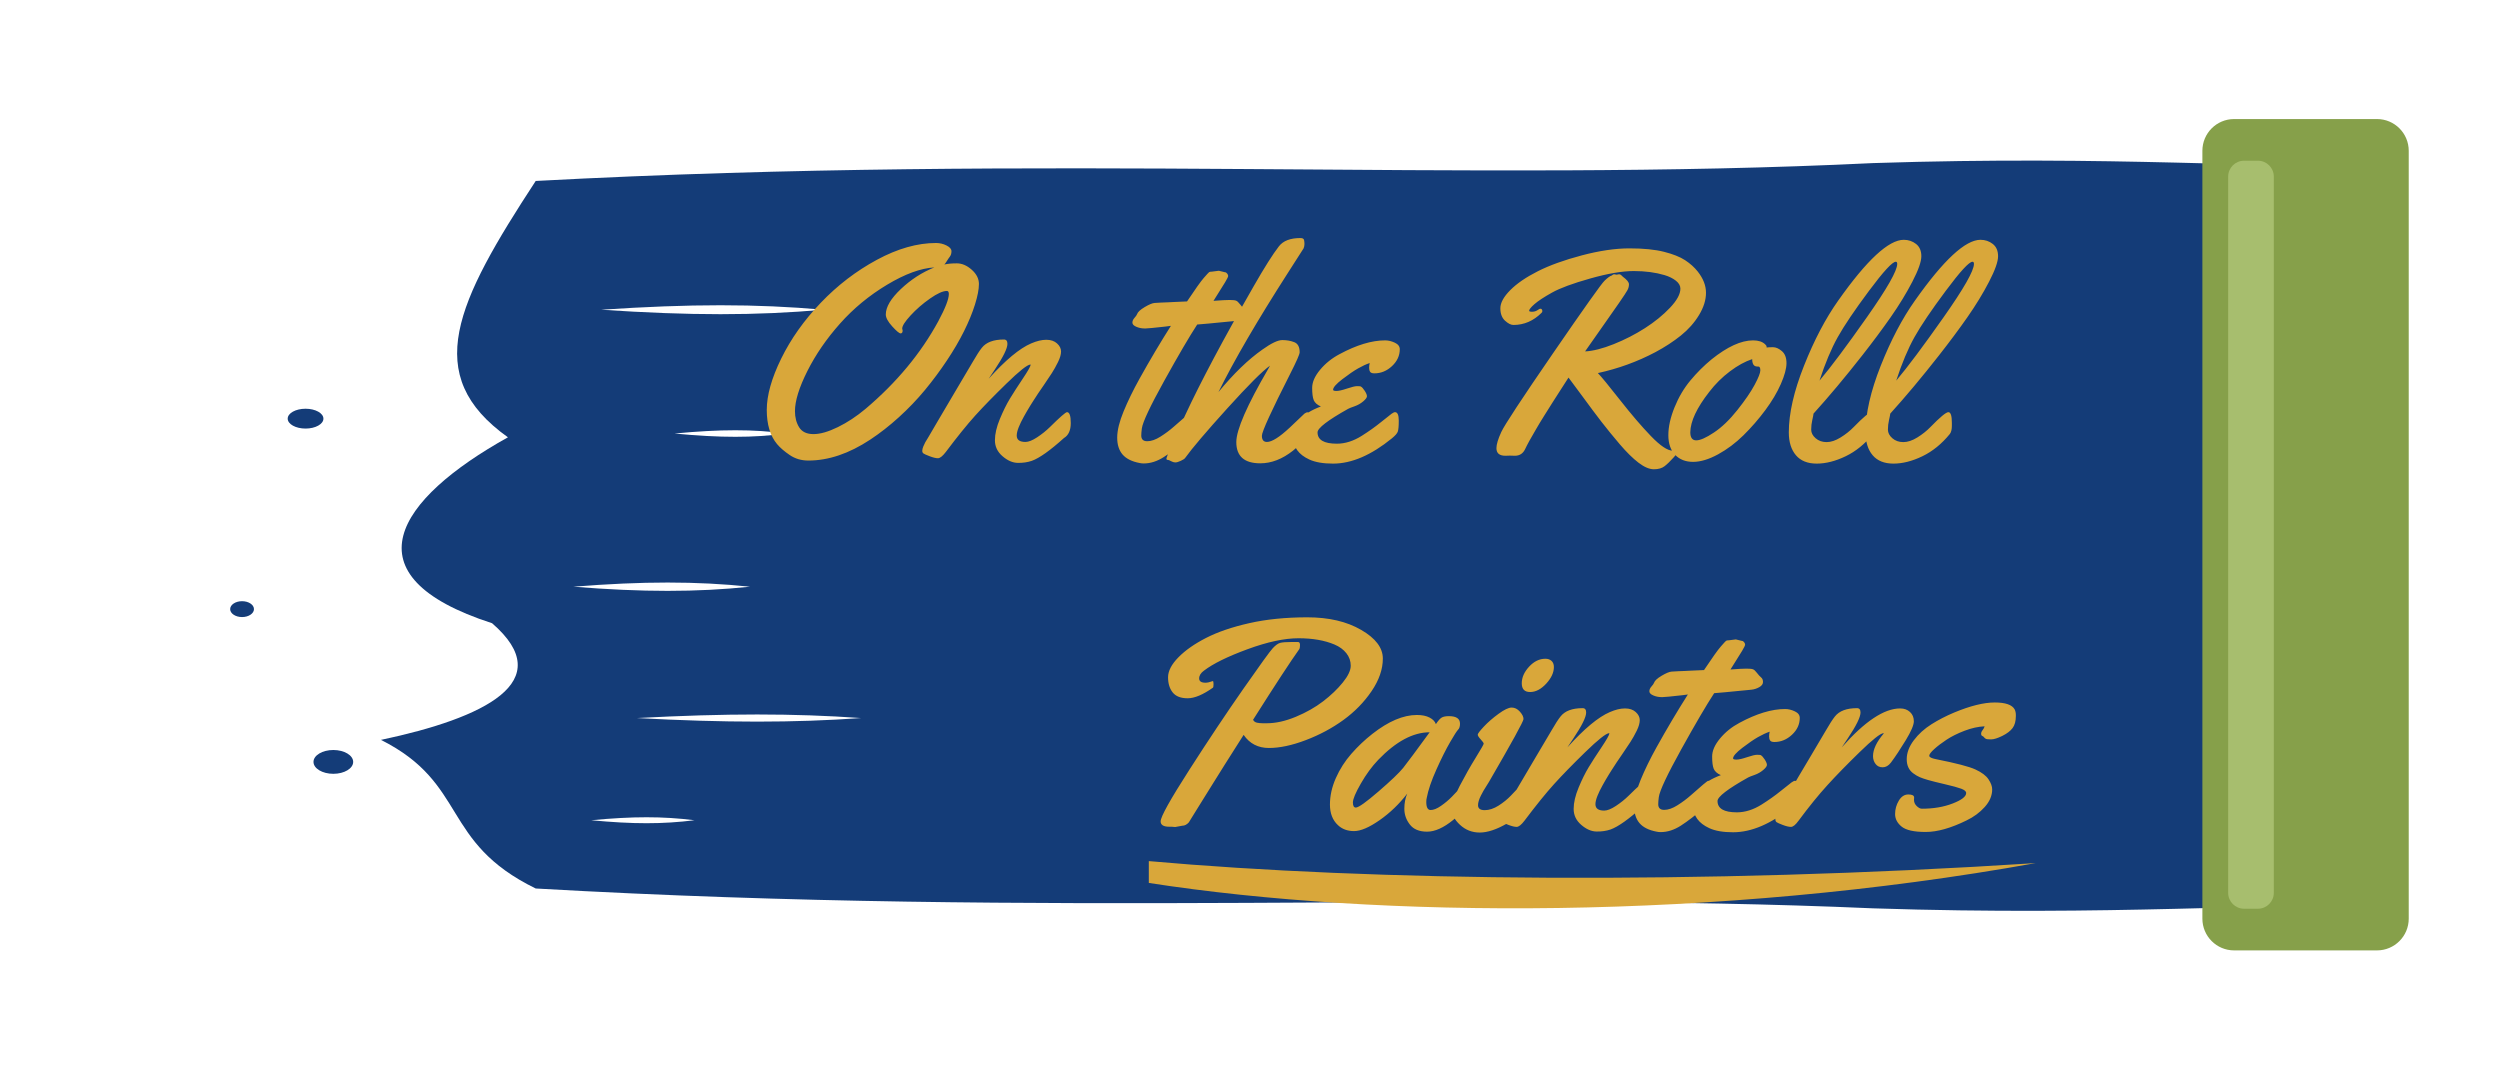
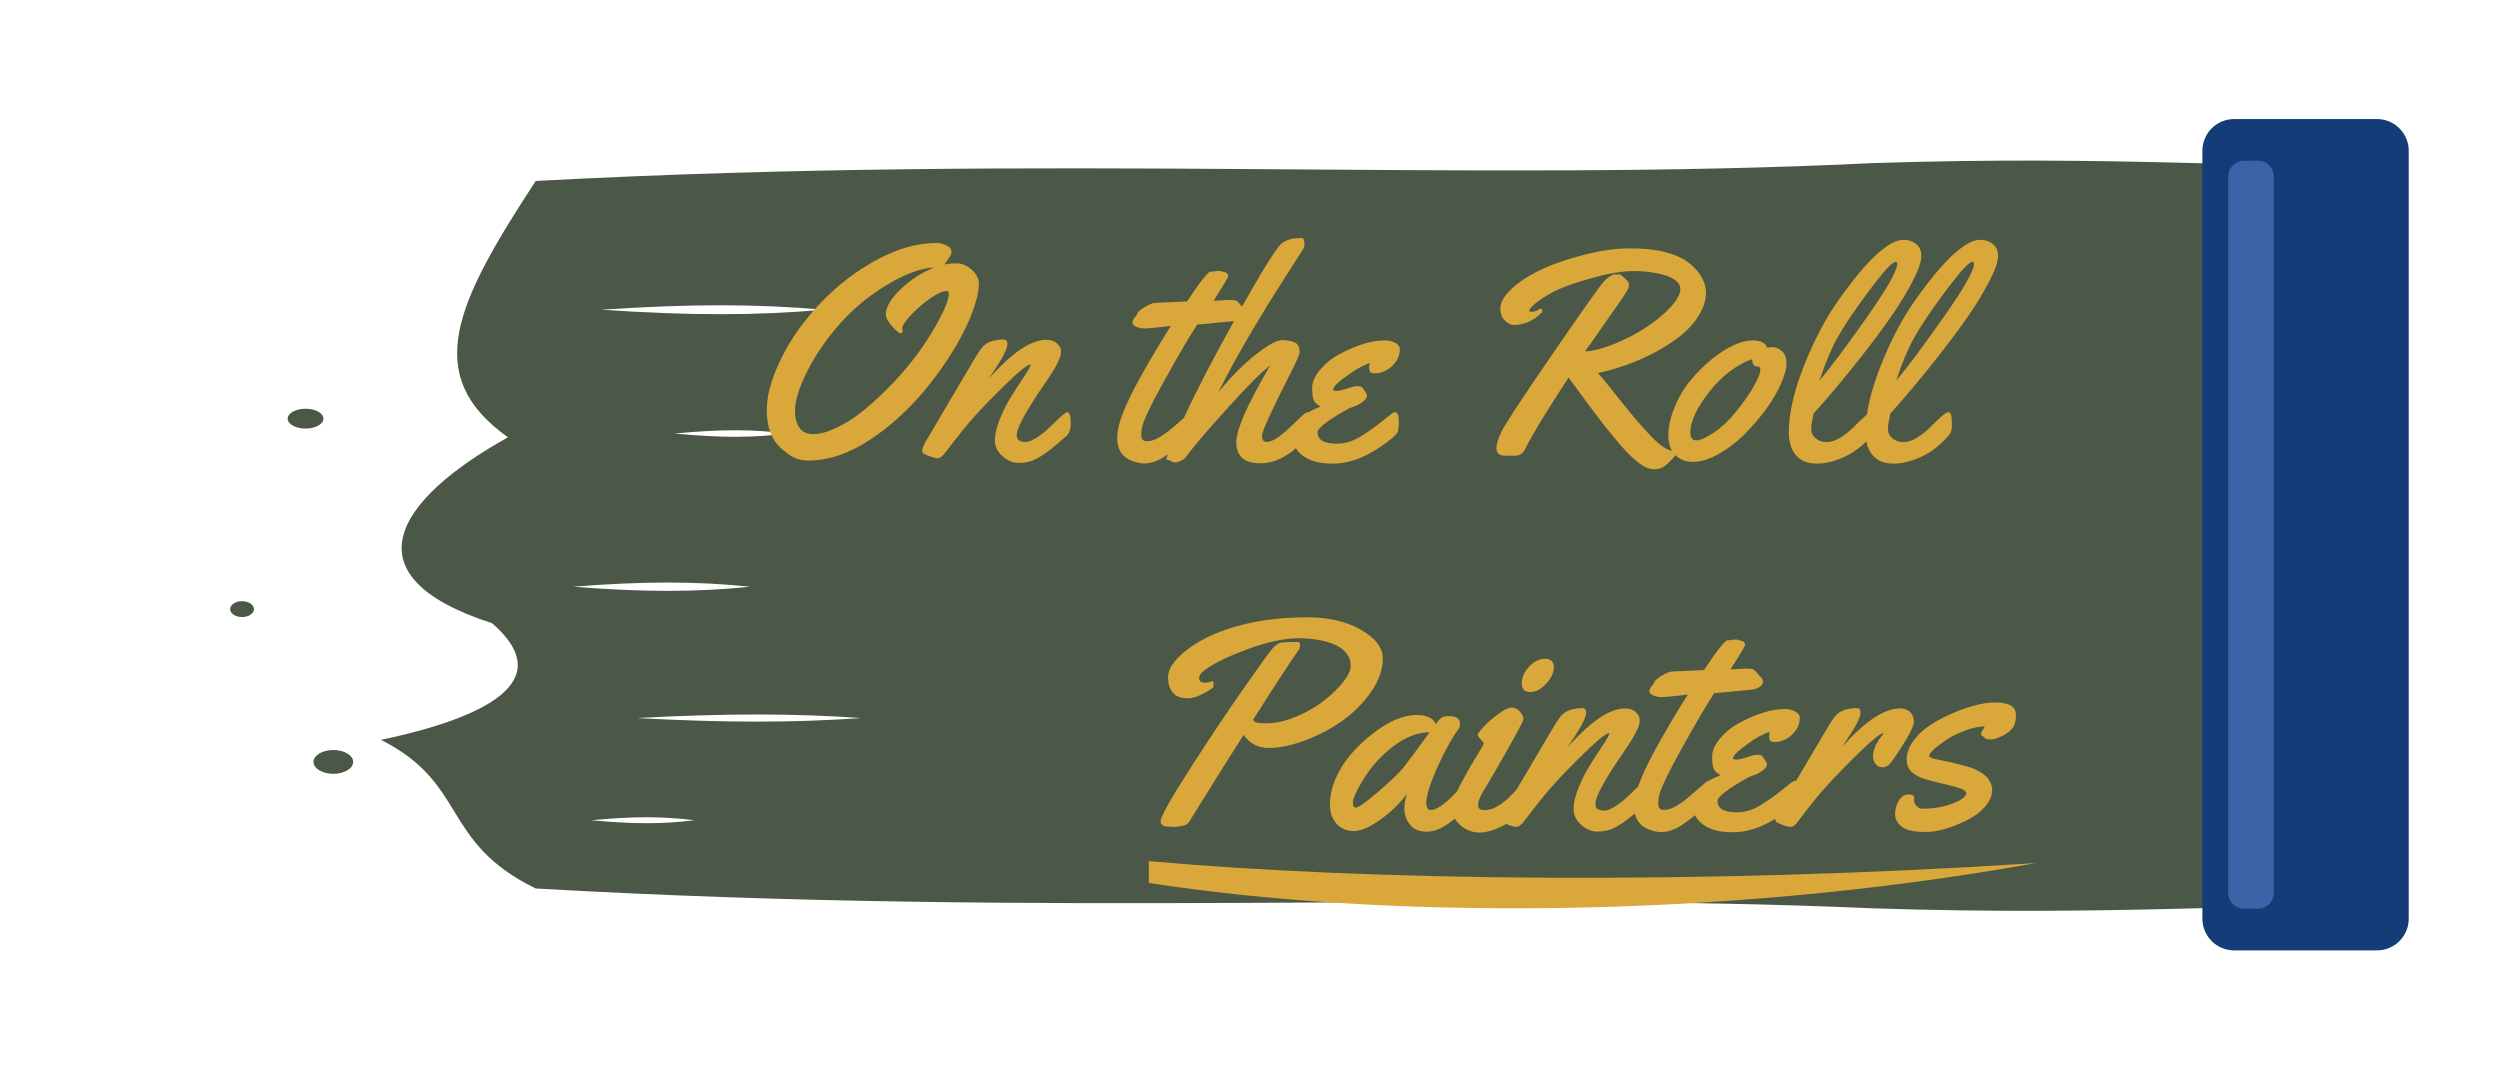
<svg xmlns="http://www.w3.org/2000/svg" viewBox="-374 -120 1260 539" width="1260" height="539" role="img" aria-label="On the Roll Painters">
  <g transform="translate(-104 150)">
-     <path d="M0 -178.8 C 262 -192.8, 468 -177.8, 674 -187.8 C 796 -191.8, 871 -184.8, 936 -186.8 L 936 186.8 C 871 184.8, 796 191.8, 674 187.8 C 468 178.8, 262 192.8, 0 177.8 C -48 154.4, -34 125.0, -78 102.9 C -26 91.9, 12 73.5, -22 44.1 C -96 20.2, -70 -18.4, -14 -49.6 C -58 -80.9, -40 -117.6, 0 -178.8 Z M 33 -113.9 C 78 -116.9, 111 -116.9, 145 -113.9 C 111 -110.9, 78 -110.9, 33 -113.9 Z M 70 -51.5 C 93 -53.7, 110 -53.7, 126 -51.5 C 110 -49.3, 93 -49.3, 70 -51.5 Z M 19 25.7 C 54 22.9, 81 22.9, 108 25.7 C 81 28.5, 54 28.5, 19 25.7 Z M 51 91.9 C 96 89.5, 130 89.5, 164 91.9 C 130 94.3, 96 94.3, 51 91.9 Z M 28 143.4 C 49 141.4, 64 141.4, 80 143.4 C 64 145.4, 49 145.4, 28 143.4 Z" fill="#143C78" fill-rule="evenodd" />
-     <ellipse cx="-116" cy="-59" rx="9" ry="5" fill="#143C78" />
-     <ellipse cx="-148" cy="37" rx="6" ry="4" fill="#143C78" />
-     <ellipse cx="-102" cy="114" rx="10" ry="6" fill="#143C78" />
+     <path d="M0 -178.8 C 262 -192.8, 468 -177.8, 674 -187.8 C 796 -191.8, 871 -184.8, 936 -186.8 L 936 186.8 C 871 184.8, 796 191.8, 674 187.8 C 468 178.8, 262 192.8, 0 177.8 C -48 154.4, -34 125.0, -78 102.9 C -26 91.9, 12 73.5, -22 44.1 C -96 20.2, -70 -18.4, -14 -49.6 C -58 -80.9, -40 -117.6, 0 -178.8 Z M 33 -113.9 C 78 -116.9, 111 -116.9, 145 -113.9 C 111 -110.9, 78 -110.9, 33 -113.9 Z M 70 -51.5 C 93 -53.7, 110 -53.7, 126 -51.5 C 110 -49.3, 93 -49.3, 70 -51.5 Z M 19 25.7 C 54 22.9, 81 22.9, 108 25.7 C 81 28.5, 54 28.5, 19 25.7 Z M 51 91.9 C 96 89.5, 130 89.5, 164 91.9 C 130 94.3, 96 94.3, 51 91.9 Z M 28 143.4 C 49 141.4, 64 141.4, 80 143.4 C 64 145.4, 49 145.4, 28 143.4 Z" fill="#4C5847" fill-rule="evenodd" />
+     <ellipse cx="-116" cy="-59" rx="9" ry="5" fill="#4C5847" />
+     <ellipse cx="-148" cy="37" rx="6" ry="4" fill="#4C5847" />
+     <ellipse cx="-102" cy="114" rx="10" ry="6" fill="#4C5847" />
  </g>
-   <rect x="736" y="-60" width="104" height="419" rx="16" fill="#86A04A" />
-   <rect x="749" y="-39" width="23" height="377" rx="8" fill="#A7BE6E" />
+   <rect x="736" y="-60" width="104" height="419" rx="16" fill="#143C78" />
+   <rect x="749" y="-39" width="23" height="377" rx="8" fill="#3A63A8" />
  <g transform="translate(0 110.8)">
    <path d="M64.60 -9.23Q48.63 1.32 33.40 1.32Q28.12 1.32 24.02 -1.46Q19.92 -4.25 17.65 -6.96Q12.45 -13.18 12.45 -24.21Q12.45 -35.23 19.74 -50.10Q27.03 -64.97 39.66 -78.19Q52.29 -91.41 67.97 -99.87Q83.64 -108.33 97.78 -108.33Q100.56 -108.33 103.05 -107.08Q105.54 -105.83 105.54 -104.19Q105.54 -102.54 104.74 -101.48Q103.93 -100.42 103.20 -99.21Q102.47 -98.00 101.95 -97.49Q104.37 -98.07 108.25 -98.07Q112.13 -98.07 115.76 -94.85Q119.38 -91.63 119.38 -87.67Q119.38 -83.72 117.41 -77.38Q115.43 -71.04 111.88 -63.90Q108.33 -56.76 103.23 -49.11Q98.14 -41.46 92.18 -34.24Q86.21 -27.03 79.06 -20.54Q71.92 -14.06 64.60 -9.23ZM80.93 -64.23Q80.93 -62.77 79.91 -62.77Q78.88 -62.77 75.66 -66.32Q72.44 -69.87 72.44 -72.29Q72.44 -77.93 80.02 -85.11Q87.60 -92.29 96.90 -96.02Q86.65 -95.43 73.10 -87.30Q59.55 -79.17 49.37 -67.71Q39.18 -56.25 32.92 -43.80Q26.66 -31.35 26.66 -23.58Q26.66 -18.82 28.78 -15.42Q30.91 -12.01 36.00 -12.01Q41.09 -12.01 48.27 -15.53Q55.44 -19.04 62.26 -24.76Q85.69 -44.60 98.88 -68.85Q104.22 -78.81 104.22 -82.62Q104.22 -84.16 103.20 -84.16Q100.20 -84.16 94.70 -80.31Q89.21 -76.46 84.96 -71.85Q80.71 -67.24 80.71 -65.19Z M138.43 -11.28Q138.43 -8.06 142.82 -8.06Q145.17 -8.06 148.72 -10.40Q152.27 -12.74 155.13 -15.53Q162.74 -23.07 163.77 -23.07Q165.67 -23.07 165.67 -17.58Q165.67 -12.08 162.23 -10.03Q151.76 -0.59 146.04 1.46Q142.82 2.56 138.94 2.49Q135.06 2.42 131.25 -0.88Q127.44 -4.17 127.44 -8.90Q127.44 -13.62 129.93 -19.63Q132.42 -25.63 135.02 -29.92Q137.62 -34.20 141.43 -39.88Q145.24 -45.56 145.46 -46.95L145.31 -47.09Q142.90 -46.88 133.34 -37.57Q123.78 -28.27 117.55 -21.39Q111.33 -14.50 102.69 -3.00Q100.27 0.15 98.73 0.15Q97.19 0.15 94.59 -0.84Q91.99 -1.83 91.41 -2.27Q90.82 -2.71 90.82 -3.59Q90.82 -4.47 91.33 -5.75Q91.85 -7.03 92.32 -7.87Q92.80 -8.72 93.90 -10.47Q95.00 -12.23 98.25 -17.91Q101.51 -23.58 108.25 -34.86Q114.99 -46.14 116.31 -48.49Q119.09 -53.32 120.85 -55.52Q124.15 -59.69 131.98 -59.69Q133.74 -59.69 133.74 -57.50Q133.74 -54.05 127.37 -44.53L124.29 -39.92Q136.96 -53.98 145.68 -57.71Q149.93 -59.55 153.33 -59.55Q156.74 -59.55 158.75 -57.71Q160.77 -55.88 160.77 -53.65Q160.77 -51.42 159.23 -48.30Q157.69 -45.19 156.12 -42.74Q154.54 -40.28 151.98 -36.55Q149.41 -32.81 149.19 -32.48Q148.97 -32.15 148.06 -30.73Q147.14 -29.30 146.70 -28.64Q146.26 -27.98 145.24 -26.33Q144.21 -24.68 143.59 -23.58Q142.97 -22.49 142.05 -20.87Q141.14 -19.26 140.59 -18.09Q140.04 -16.92 139.45 -15.53Q138.43 -12.96 138.43 -11.28Z M240.31 -94.34 243.31 -93.60Q243.97 -93.60 244.48 -92.94Q245.00 -92.29 245.00 -91.70Q245.00 -91.11 243.46 -88.55Q241.92 -85.99 239.83 -82.73Q237.74 -79.47 237.60 -79.17Q243.31 -79.61 245.69 -79.61Q248.07 -79.61 248.95 -79.28Q249.83 -78.96 250.96 -77.45Q252.10 -75.95 253.05 -75.18Q254.00 -74.41 254.00 -72.88Q254.00 -71.34 252.14 -70.28Q250.27 -69.21 248.14 -68.99Q231.15 -67.31 229.39 -67.24Q223.46 -58.15 212.81 -38.93Q202.15 -19.70 201.49 -14.87Q201.20 -12.67 201.20 -11.28Q201.20 -8.42 204.20 -8.42Q207.20 -8.42 210.86 -10.73Q214.53 -13.04 217.60 -15.75Q225.81 -23.07 226.39 -23.07Q228.30 -23.07 228.30 -16.48Q228.30 -12.89 225.00 -10.03Q217.60 -3.66 212.55 -0.44Q207.50 2.78 202.44 2.78Q201.34 2.78 200.39 2.56Q194.53 1.46 191.78 -1.72Q189.04 -4.91 189.07 -10.33Q189.11 -15.75 192.30 -23.47Q195.48 -31.20 200.32 -39.92Q208.23 -54.13 216.14 -66.58L213.35 -66.21Q204.86 -65.26 203.47 -65.26H202.81Q200.68 -65.26 198.71 -66.10Q196.73 -66.94 196.73 -68.19Q196.73 -69.43 197.79 -70.61Q198.85 -71.78 199.07 -72.44Q199.58 -74.05 202.92 -76.03Q206.25 -78.00 207.93 -78.11Q209.62 -78.22 211.19 -78.30Q212.77 -78.37 214.71 -78.44Q216.65 -78.52 217.68 -78.59L224.27 -78.88Q230.42 -88.11 232.73 -90.75Q235.03 -93.38 235.40 -93.64Q235.77 -93.90 236.87 -93.90Z M286.60 -21.61Q287.11 -18.24 287.11 -16.30Q287.11 -14.36 286.41 -12.93Q285.72 -11.50 283.34 -8.90Q280.96 -6.30 277.66 -3.66Q269.60 2.71 261.18 2.71Q249.10 2.71 249.10 -7.98Q249.10 -17.29 265.28 -45.04Q265.87 -46.07 266.09 -46.51Q260.45 -42.55 244.52 -24.94Q228.59 -7.32 223.32 0.00Q222.88 0.66 221.12 1.46Q219.36 2.27 218.37 2.27Q217.38 2.27 216.25 1.65Q215.11 1.03 214.82 1.03Q213.87 1.03 213.87 0.40Q213.87 -0.22 216.47 -6.34Q219.07 -12.45 223.32 -21.53Q234.96 -46.58 257.96 -86.72Q266.02 -100.78 270.56 -106.64Q273.78 -110.82 281.40 -110.82Q283.01 -110.82 283.23 -109.86Q283.45 -108.91 283.45 -107.81Q283.45 -106.71 283.01 -105.62L275.17 -93.38Q251.88 -57.06 240.09 -33.18Q251.51 -47.09 262.28 -54.64Q268.95 -59.40 272.28 -59.40Q275.61 -59.40 278.32 -58.34Q281.03 -57.28 281.03 -53.25Q281.03 -51.78 276.27 -42.41Q261.99 -14.28 261.99 -11.17Q261.99 -8.06 264.55 -8.06Q268.29 -8.06 276.05 -15.31Q281.91 -20.80 283.45 -22.34Q284.33 -23.00 285.06 -23.00Q286.45 -23.00 286.60 -21.61Z M331.49 -54.79Q331.49 -49.95 327.58 -46.29Q323.66 -42.63 318.68 -42.63Q317.07 -42.63 316.55 -43.40Q316.04 -44.17 316.04 -45.41Q316.04 -46.66 316.33 -47.83Q313.70 -46.95 310.47 -45.12Q307.25 -43.29 302.56 -39.70Q297.88 -36.11 297.88 -34.35Q297.88 -33.76 299.60 -33.76Q301.32 -33.76 304.91 -34.97Q308.50 -36.18 309.92 -36.18Q311.35 -36.18 311.79 -36.04Q312.74 -35.52 313.84 -33.80Q314.94 -32.08 314.94 -31.09Q314.94 -30.10 313.04 -28.49Q311.13 -26.88 308.72 -26.04Q306.30 -25.20 305.49 -24.76Q290.04 -16.11 290.04 -12.89Q290.04 -7.18 299.78 -7.18Q306.01 -7.18 312.30 -11.13Q317.65 -14.50 321.94 -17.98Q326.22 -21.46 327.36 -22.27Q328.49 -23.07 329.08 -23.07Q330.98 -23.07 330.98 -18.82Q330.98 -14.58 330.47 -13.22Q329.96 -11.87 327.54 -9.89Q311.87 2.86 297.88 2.86Q290.41 2.86 285.94 0.81Q277.73 -2.93 277.73 -10.62Q277.73 -20.73 291.72 -25.93Q288.94 -27.17 288.13 -29.11Q287.33 -31.05 287.33 -35.34Q287.33 -39.62 291.32 -44.42Q295.31 -49.22 301.10 -52.29Q313.99 -59.25 324.10 -59.25Q326.51 -59.25 329.00 -58.08Q331.49 -56.91 331.49 -54.79Z M402.25 -75.22Q403.34 -75.22 403.34 -73.97Q403.34 -73.54 402.98 -73.17Q396.83 -67.02 388.77 -67.02Q386.87 -67.02 384.52 -69.18Q382.18 -71.34 382.18 -75.44Q382.18 -79.54 387.16 -84.56Q392.14 -89.58 401.04 -94.08Q409.94 -98.58 423.27 -102.10Q436.60 -105.62 447.22 -105.62Q457.84 -105.62 464.65 -103.89Q471.46 -102.17 475.31 -99.65Q479.15 -97.12 481.64 -93.97Q485.82 -88.70 485.82 -83.24Q485.82 -77.78 482.30 -72.00Q478.78 -66.21 473.18 -61.71Q467.58 -57.20 460.33 -53.32Q446.78 -46.14 431.32 -42.77Q433.96 -40.06 442.49 -29.19Q451.03 -18.31 458.09 -10.99Q465.16 -3.66 469.04 -3.66L471.46 -4.54Q472.27 -4.54 472.27 -3.92Q472.27 -3.30 469.59 -0.33Q466.92 2.64 464.94 4.17Q462.96 5.71 459.56 5.71Q456.15 5.71 451.83 2.42Q447.51 -0.88 442.38 -6.88Q437.26 -12.89 433.15 -18.20Q429.05 -23.51 423.78 -30.73Q418.51 -37.94 416.53 -40.50Q415.80 -39.33 412.79 -34.68Q409.79 -30.03 408.40 -27.83Q407.01 -25.63 404.37 -21.42Q401.73 -17.21 400.27 -14.65Q396.24 -7.84 394.67 -4.47Q393.09 -1.10 389.50 -1.10L386.94 -1.17L384.74 -1.10Q380.20 -1.10 380.20 -4.91Q380.20 -7.76 382.65 -13.07Q385.11 -18.38 408.69 -52.70Q432.28 -87.01 434.69 -89.32Q437.11 -91.63 438.28 -91.92Q439.16 -92.58 439.45 -92.58L440.77 -92.36L442.02 -92.58Q442.68 -92.58 443.19 -92.03Q443.70 -91.48 443.92 -91.33Q447.00 -89.06 447.00 -87.52Q447.00 -85.99 446.23 -84.56Q445.46 -83.13 442.02 -78.15Q438.57 -73.17 432.97 -65.22Q427.37 -57.28 424.88 -53.69Q430.88 -53.98 439.31 -57.35Q447.73 -60.72 455.09 -65.44Q462.45 -70.17 467.69 -75.70Q472.92 -81.23 472.92 -85.33Q472.92 -87.52 470.65 -89.32Q468.38 -91.11 464.94 -92.14Q458.06 -94.19 449.41 -94.19Q440.77 -94.19 427.51 -90.45Q414.26 -86.72 408.18 -83.31Q402.10 -79.91 399.39 -77.53Q396.68 -75.15 396.68 -74.19Q396.68 -73.68 398.18 -73.68Q399.68 -73.68 400.85 -74.45Q402.03 -75.22 402.25 -75.22Z M488.60 -49.66Q500.54 -59.25 509.55 -59.25Q513.57 -59.25 515.62 -57.28Q516.36 -56.62 516.36 -56.10V-55.66Q517.38 -55.81 519.58 -55.81Q521.78 -55.81 524.08 -53.83Q526.39 -51.86 526.39 -47.79Q526.39 -43.73 523.54 -37.24Q520.68 -30.76 515.70 -24.06Q510.72 -17.36 504.75 -11.46Q498.78 -5.57 491.86 -1.79Q484.94 1.98 479.30 1.98Q473.66 1.98 470.25 -1.57Q466.85 -5.13 466.85 -11.46Q466.85 -17.80 469.96 -25.49Q473.07 -33.18 477.98 -39.07Q482.89 -44.97 488.60 -49.66ZM512.18 -46.07H511.67Q509.11 -46.07 509.11 -49.80Q503.76 -48.05 497.90 -43.65Q492.04 -39.26 487.43 -33.25Q478.05 -21.24 477.91 -12.96Q477.91 -8.86 480.91 -8.86Q483.91 -8.86 489.84 -12.82Q495.78 -16.77 501.60 -24.10Q507.42 -31.42 510.31 -36.80Q513.21 -42.19 513.21 -44.13Q513.21 -46.07 512.18 -46.07Z M564.48 -51.56Q551.73 -35.30 540.01 -22.34Q539.94 -21.46 539.39 -19.08Q538.84 -16.70 538.84 -14.28Q538.84 -11.87 541.08 -9.92Q543.31 -7.98 546.61 -7.98Q549.90 -7.98 553.67 -10.33Q557.45 -12.67 560.23 -15.53Q567.55 -23.07 569.31 -23.07Q571.07 -23.07 571.07 -17.72V-16.26Q571.07 -13.40 570.04 -12.08Q563.89 -4.54 556.20 -0.84Q548.51 2.86 541.63 2.86Q534.74 2.86 531.15 -1.35Q527.56 -5.57 527.56 -12.89Q527.56 -27.17 535.22 -46.47Q542.87 -65.77 552.47 -79.32Q574.07 -109.94 585.50 -109.94Q589.01 -109.94 591.69 -107.85Q594.36 -105.76 594.36 -101.66Q594.36 -97.56 589.82 -88.81Q585.28 -80.05 578.91 -70.94Q572.53 -61.82 564.48 -51.56ZM582.20 -97.78Q582.20 -98.88 581.47 -98.88Q578.91 -98.88 567.99 -84.23Q557.08 -69.58 552.21 -60.86Q547.34 -52.15 543.02 -38.96Q551.66 -49.22 566.93 -70.94Q582.20 -92.65 582.20 -97.78Z M603.15 -51.56Q590.41 -35.30 578.69 -22.34Q578.61 -21.46 578.06 -19.08Q577.51 -16.70 577.51 -14.28Q577.51 -11.87 579.75 -9.92Q581.98 -7.98 585.28 -7.98Q588.57 -7.98 592.35 -10.33Q596.12 -12.67 598.90 -15.53Q606.23 -23.07 607.98 -23.07Q609.74 -23.07 609.74 -17.72V-16.26Q609.74 -13.40 608.72 -12.08Q602.56 -4.54 594.87 -0.84Q587.18 2.86 580.30 2.86Q573.41 2.86 569.82 -1.35Q566.24 -5.57 566.24 -12.89Q566.24 -27.17 573.89 -46.47Q581.54 -65.77 591.14 -79.32Q612.74 -109.94 624.17 -109.94Q627.69 -109.94 630.36 -107.85Q633.03 -105.76 633.03 -101.66Q633.03 -97.56 628.49 -88.81Q623.95 -80.05 617.58 -70.94Q611.21 -61.82 603.15 -51.56ZM620.87 -97.78Q620.87 -98.88 620.14 -98.88Q617.58 -98.88 606.67 -84.23Q595.75 -69.58 590.88 -60.86Q586.01 -52.15 581.69 -38.96Q590.33 -49.22 605.60 -70.94Q620.87 -92.65 620.87 -97.78Z" fill="#D9A73A" />
  </g>
  <g transform="translate(187.6 296.6)">
    <path d="M45.19 -78.59Q42.77 -76.83 42.77 -74.67Q42.77 -72.51 46.00 -72.51Q47.39 -72.51 49.58 -73.32H49.66Q50.02 -73.32 50.02 -71.81Q50.02 -70.31 49.73 -70.02Q42.19 -64.67 36.99 -64.67Q31.79 -64.67 29.44 -67.60Q27.10 -70.53 27.10 -75.26Q27.10 -79.98 32.30 -85.29Q37.50 -90.60 46.29 -95.10Q55.08 -99.61 68.08 -102.54Q81.08 -105.47 97.30 -105.47Q113.53 -105.47 124.44 -99.13Q135.35 -92.80 135.35 -84.70Q135.35 -76.61 129.68 -68.26Q124.00 -59.91 115.47 -53.72Q106.93 -47.53 96.53 -43.58Q86.13 -39.62 77.93 -39.62Q69.73 -39.62 65.19 -46.22Q54.05 -28.71 50.10 -22.30Q46.14 -15.89 43.40 -11.54Q40.65 -7.18 39.15 -4.69Q37.65 -2.20 37.57 -2.12Q36.04 -0.44 34.28 -0.44L30.69 0.22L28.93 0.07H27.69Q23.36 0.07 23.36 -2.64Q23.36 -6.08 37.79 -28.56Q52.22 -51.05 65.00 -69.36Q77.78 -87.67 79.91 -89.94Q82.03 -92.21 83.68 -92.61Q85.33 -93.02 88.99 -93.02H92.65Q93.60 -93.02 93.60 -91.52Q93.60 -90.01 93.24 -89.43Q86.79 -80.42 69.95 -53.83Q70.53 -52.66 71.89 -52.37Q73.24 -52.08 74.78 -52.08H76.90Q83.64 -52.08 91.48 -55.33Q99.32 -58.59 105.25 -63.13Q111.18 -67.68 115.17 -72.62Q119.17 -77.56 119.17 -81.08Q119.17 -84.59 116.97 -87.38Q114.77 -90.16 110.96 -91.77Q103.49 -94.92 92.83 -94.92Q82.18 -94.92 67.13 -89.39Q52.08 -83.86 45.19 -78.59Z M168.68 -55.66Q174.24 -55.66 174.24 -51.86Q174.24 -49.80 173.29 -48.85Q172.34 -47.90 169.23 -42.52Q166.11 -37.13 162.34 -28.75Q158.57 -20.36 157.47 -14.43Q157.25 -13.70 157.25 -12.38Q157.25 -8.35 159.45 -8.35Q161.65 -8.35 164.65 -10.44Q167.65 -12.52 170.00 -14.90Q172.34 -17.29 174.57 -19.78Q176.81 -22.27 177.25 -22.63Q177.69 -23.00 178.56 -23.00Q179.96 -23.00 180.25 -20.87Q180.54 -18.75 180.54 -16.48Q180.54 -14.21 180.10 -13.33Q177.98 -9.16 170.76 -3.30Q163.55 2.56 157.65 2.56Q151.76 2.56 148.97 -1.03Q146.19 -4.61 146.19 -8.97Q146.19 -13.33 147.66 -16.63Q141.58 -8.72 133.70 -3.22Q125.83 2.27 120.85 2.27Q115.87 2.27 112.72 -0.73Q108.69 -4.47 108.69 -11.10Q108.69 -17.72 111.66 -24.43Q114.62 -31.13 119.46 -36.66Q124.29 -42.19 130.08 -46.73Q142.24 -56.25 152.49 -56.25Q156.45 -56.25 158.94 -54.93Q161.43 -53.61 162.08 -51.64Q163.84 -54.27 165.05 -54.97Q166.26 -55.66 168.68 -55.66ZM158.94 -47.53Q146.41 -47.53 133.01 -33.62Q128.25 -28.64 124.26 -21.68Q120.26 -14.72 120.26 -12.16Q120.26 -9.59 121.73 -9.59Q123.78 -9.59 133.15 -17.69Q142.53 -25.78 145.61 -29.59Q148.97 -33.84 158.94 -47.53Z M221.56 -80.42Q221.56 -76.25 217.68 -72.03Q213.79 -67.82 209.58 -67.82Q205.37 -67.82 205.37 -72.22Q205.37 -76.61 209.07 -80.60Q212.77 -84.59 217.24 -84.59Q219.21 -84.59 220.39 -83.50Q221.56 -82.40 221.56 -80.42ZM209.69 -16.48Q209.69 -14.28 209.25 -13.33Q205.66 -6.01 197.83 -1.50Q189.99 3.00 184.20 3.00Q178.42 3.00 174.24 -0.88Q170.07 -4.76 170.07 -8.79Q170.07 -12.82 174.10 -20.51Q178.12 -28.20 182.15 -34.72Q186.18 -41.24 186.18 -41.78Q186.18 -42.33 184.68 -43.95Q183.18 -45.56 183.18 -46.33Q183.18 -47.09 186.22 -50.35Q189.26 -53.61 193.62 -56.80Q197.97 -59.99 200.28 -59.99Q202.59 -59.99 204.42 -57.93Q206.25 -55.88 206.25 -54.20Q206.25 -52.51 188.82 -22.49Q188.60 -22.05 187.61 -20.54Q186.62 -19.04 186.07 -18.05Q185.52 -17.07 184.79 -15.67Q183.33 -12.74 183.33 -10.77Q183.33 -8.28 186.69 -8.28Q190.06 -8.28 193.69 -10.58Q197.31 -12.89 199.95 -15.67Q206.84 -23.07 207.79 -23.07Q209.69 -23.07 209.69 -16.48Z M242.50 -11.28Q242.50 -8.06 246.90 -8.06Q249.24 -8.06 252.80 -10.40Q256.35 -12.74 259.20 -15.53Q266.82 -23.07 267.85 -23.07Q269.75 -23.07 269.75 -17.58Q269.75 -12.08 266.31 -10.03Q255.83 -0.59 250.12 1.46Q246.90 2.56 243.02 2.49Q239.14 2.42 235.33 -0.88Q231.52 -4.17 231.52 -8.90Q231.52 -13.62 234.01 -19.63Q236.50 -25.63 239.10 -29.92Q241.70 -34.20 245.51 -39.88Q249.32 -45.56 249.54 -46.95L249.39 -47.09Q246.97 -46.88 237.41 -37.57Q227.86 -28.27 221.63 -21.39Q215.41 -14.50 206.76 -3.00Q204.35 0.15 202.81 0.15Q201.27 0.15 198.67 -0.84Q196.07 -1.83 195.48 -2.27Q194.90 -2.71 194.90 -3.59Q194.90 -4.47 195.41 -5.75Q195.92 -7.03 196.40 -7.87Q196.88 -8.72 197.97 -10.47Q199.07 -12.23 202.33 -17.91Q205.59 -23.58 212.33 -34.86Q219.07 -46.14 220.39 -48.49Q223.17 -53.32 224.93 -55.52Q228.22 -59.69 236.06 -59.69Q237.82 -59.69 237.82 -57.50Q237.82 -54.05 231.45 -44.53L228.37 -39.92Q241.04 -53.98 249.76 -57.71Q254.00 -59.55 257.41 -59.55Q260.82 -59.55 262.83 -57.71Q264.84 -55.88 264.84 -53.65Q264.84 -51.42 263.31 -48.30Q261.77 -45.19 260.19 -42.74Q258.62 -40.28 256.05 -36.55Q253.49 -32.81 253.27 -32.48Q253.05 -32.15 252.14 -30.73Q251.22 -29.30 250.78 -28.64Q250.34 -27.98 249.32 -26.33Q248.29 -24.68 247.67 -23.58Q247.05 -22.49 246.13 -20.87Q245.21 -19.26 244.67 -18.09Q244.12 -16.92 243.53 -15.53Q242.50 -12.96 242.50 -11.28Z M313.26 -94.34 316.26 -93.60Q316.92 -93.60 317.43 -92.94Q317.94 -92.29 317.94 -91.70Q317.94 -91.11 316.41 -88.55Q314.87 -85.99 312.78 -82.73Q310.69 -79.47 310.55 -79.17Q316.26 -79.61 318.64 -79.61Q321.02 -79.61 321.90 -79.28Q322.78 -78.96 323.91 -77.45Q325.05 -75.95 326.00 -75.18Q326.95 -74.41 326.95 -72.88Q326.95 -71.34 325.09 -70.28Q323.22 -69.21 321.09 -68.99Q304.10 -67.31 302.34 -67.24Q296.41 -58.15 285.75 -38.93Q275.10 -19.70 274.44 -14.87Q274.15 -12.67 274.15 -11.28Q274.15 -8.42 277.15 -8.42Q280.15 -8.42 283.81 -10.73Q287.48 -13.04 290.55 -15.75Q298.75 -23.07 299.34 -23.07Q301.25 -23.07 301.25 -16.48Q301.25 -12.89 297.95 -10.03Q290.55 -3.66 285.50 -0.44Q280.44 2.78 275.39 2.78Q274.29 2.78 273.34 2.56Q267.48 1.46 264.73 -1.72Q261.99 -4.91 262.02 -10.33Q262.06 -15.75 265.25 -23.47Q268.43 -31.20 273.27 -39.92Q281.18 -54.13 289.09 -66.58L286.30 -66.21Q277.81 -65.26 276.42 -65.26H275.76Q273.63 -65.26 271.66 -66.10Q269.68 -66.94 269.68 -68.19Q269.68 -69.43 270.74 -70.61Q271.80 -71.78 272.02 -72.44Q272.53 -74.05 275.87 -76.03Q279.20 -78.00 280.88 -78.11Q282.57 -78.22 284.14 -78.30Q285.72 -78.37 287.66 -78.44Q289.60 -78.52 290.62 -78.59L297.22 -78.88Q303.37 -88.11 305.68 -90.75Q307.98 -93.38 308.35 -93.64Q308.72 -93.90 309.81 -93.90Z M345.48 -54.79Q345.48 -49.95 341.56 -46.29Q337.65 -42.63 332.67 -42.63Q331.05 -42.63 330.54 -43.40Q330.03 -44.17 330.03 -45.41Q330.03 -46.66 330.32 -47.83Q327.69 -46.95 324.46 -45.12Q321.24 -43.29 316.55 -39.70Q311.87 -36.11 311.87 -34.35Q311.87 -33.76 313.59 -33.76Q315.31 -33.76 318.90 -34.97Q322.49 -36.18 323.91 -36.18Q325.34 -36.18 325.78 -36.04Q326.73 -35.52 327.83 -33.80Q328.93 -32.08 328.93 -31.09Q328.93 -30.10 327.03 -28.49Q325.12 -26.88 322.71 -26.04Q320.29 -25.20 319.48 -24.76Q304.03 -16.11 304.03 -12.89Q304.03 -7.18 313.77 -7.18Q320.00 -7.18 326.29 -11.13Q331.64 -14.50 335.93 -17.98Q340.21 -21.46 341.35 -22.27Q342.48 -23.07 343.07 -23.07Q344.97 -23.07 344.97 -18.82Q344.97 -14.58 344.46 -13.22Q343.95 -11.87 341.53 -9.89Q325.85 2.86 311.87 2.86Q304.39 2.86 299.93 0.81Q291.72 -2.93 291.72 -10.62Q291.72 -20.73 305.71 -25.93Q302.93 -27.17 302.12 -29.11Q301.32 -31.05 301.32 -35.34Q301.32 -39.62 305.31 -44.42Q309.30 -49.22 315.09 -52.29Q327.98 -59.25 338.09 -59.25Q340.50 -59.25 342.99 -58.08Q345.48 -56.91 345.48 -54.79Z M366.65 -39.92Q383.94 -59.55 396.09 -59.55Q399.10 -59.55 401.04 -57.75Q402.98 -55.96 402.98 -53.10Q402.98 -50.24 398.91 -43.54Q394.85 -36.84 391.41 -32.23Q389.58 -29.88 387.27 -29.88Q384.96 -29.88 383.68 -31.57Q382.40 -33.25 382.40 -35.52Q382.40 -40.58 387.82 -46.95L387.67 -47.09Q385.25 -46.88 375.70 -37.57Q366.14 -28.27 359.44 -20.91Q352.73 -13.55 344.90 -3.00Q342.63 0.15 341.05 0.15Q339.48 0.15 336.88 -0.84Q334.28 -1.83 333.73 -2.27Q333.18 -2.71 333.18 -3.74Q333.18 -4.76 333.76 -6.12Q334.35 -7.47 335.93 -9.96Q337.50 -12.45 340.69 -18.02Q343.87 -23.58 350.61 -34.86Q357.35 -46.14 358.67 -48.49Q361.45 -53.32 363.21 -55.52Q366.50 -59.69 374.34 -59.69Q376.10 -59.69 376.10 -57.50Q376.10 -54.05 369.73 -44.53Z M403.12 -14.65 403.05 -13.48Q403.05 -11.65 404.44 -10.33Q405.83 -9.01 407.01 -9.01Q415.80 -9.01 422.57 -11.65Q429.35 -14.28 429.35 -16.92Q429.35 -18.16 426.89 -19.08Q424.44 -20.00 418.62 -21.35Q412.79 -22.71 410.16 -23.47Q407.52 -24.24 405.98 -24.90Q404.44 -25.56 402.83 -26.73Q399.39 -29.15 399.39 -33.95Q399.39 -38.75 402.94 -43.47Q406.49 -48.19 411.84 -51.56Q417.19 -54.93 423.34 -57.50Q435.50 -62.55 443.77 -62.55Q451.90 -62.55 453.81 -59.03Q454.39 -57.79 454.39 -56.25V-55.74Q454.39 -51.86 452.75 -49.66Q451.10 -47.46 447.55 -45.70Q443.99 -43.95 441.91 -43.95Q439.82 -43.95 439.27 -44.24Q438.72 -44.53 438.35 -45.01Q437.99 -45.48 437.44 -45.70Q436.89 -45.92 436.89 -46.80Q436.89 -47.68 437.62 -48.60Q438.35 -49.51 438.65 -50.54Q433.81 -50.32 428.54 -48.30Q423.27 -46.29 419.49 -43.80Q415.72 -41.31 413.23 -39.04Q410.74 -36.77 410.74 -35.71Q410.74 -34.64 414.11 -33.98Q429.27 -30.98 434.03 -28.78Q438.79 -26.59 440.62 -23.80Q442.46 -21.02 442.46 -18.75Q442.46 -14.06 438.72 -9.89Q434.99 -5.71 429.49 -3.08Q417.70 2.71 408.95 2.71Q400.20 2.71 396.86 0.04Q393.53 -2.64 393.53 -6.30Q393.53 -9.96 395.40 -13.07Q397.27 -16.19 400.20 -16.19Q403.12 -16.19 403.12 -14.65Z" fill="#D9A73A" />
  </g>
  <path d="M205 314 C 317 324, 482 326, 652 315 C 491 344, 321 343, 205 325 Z" fill="#D9A73A" />
</svg>
